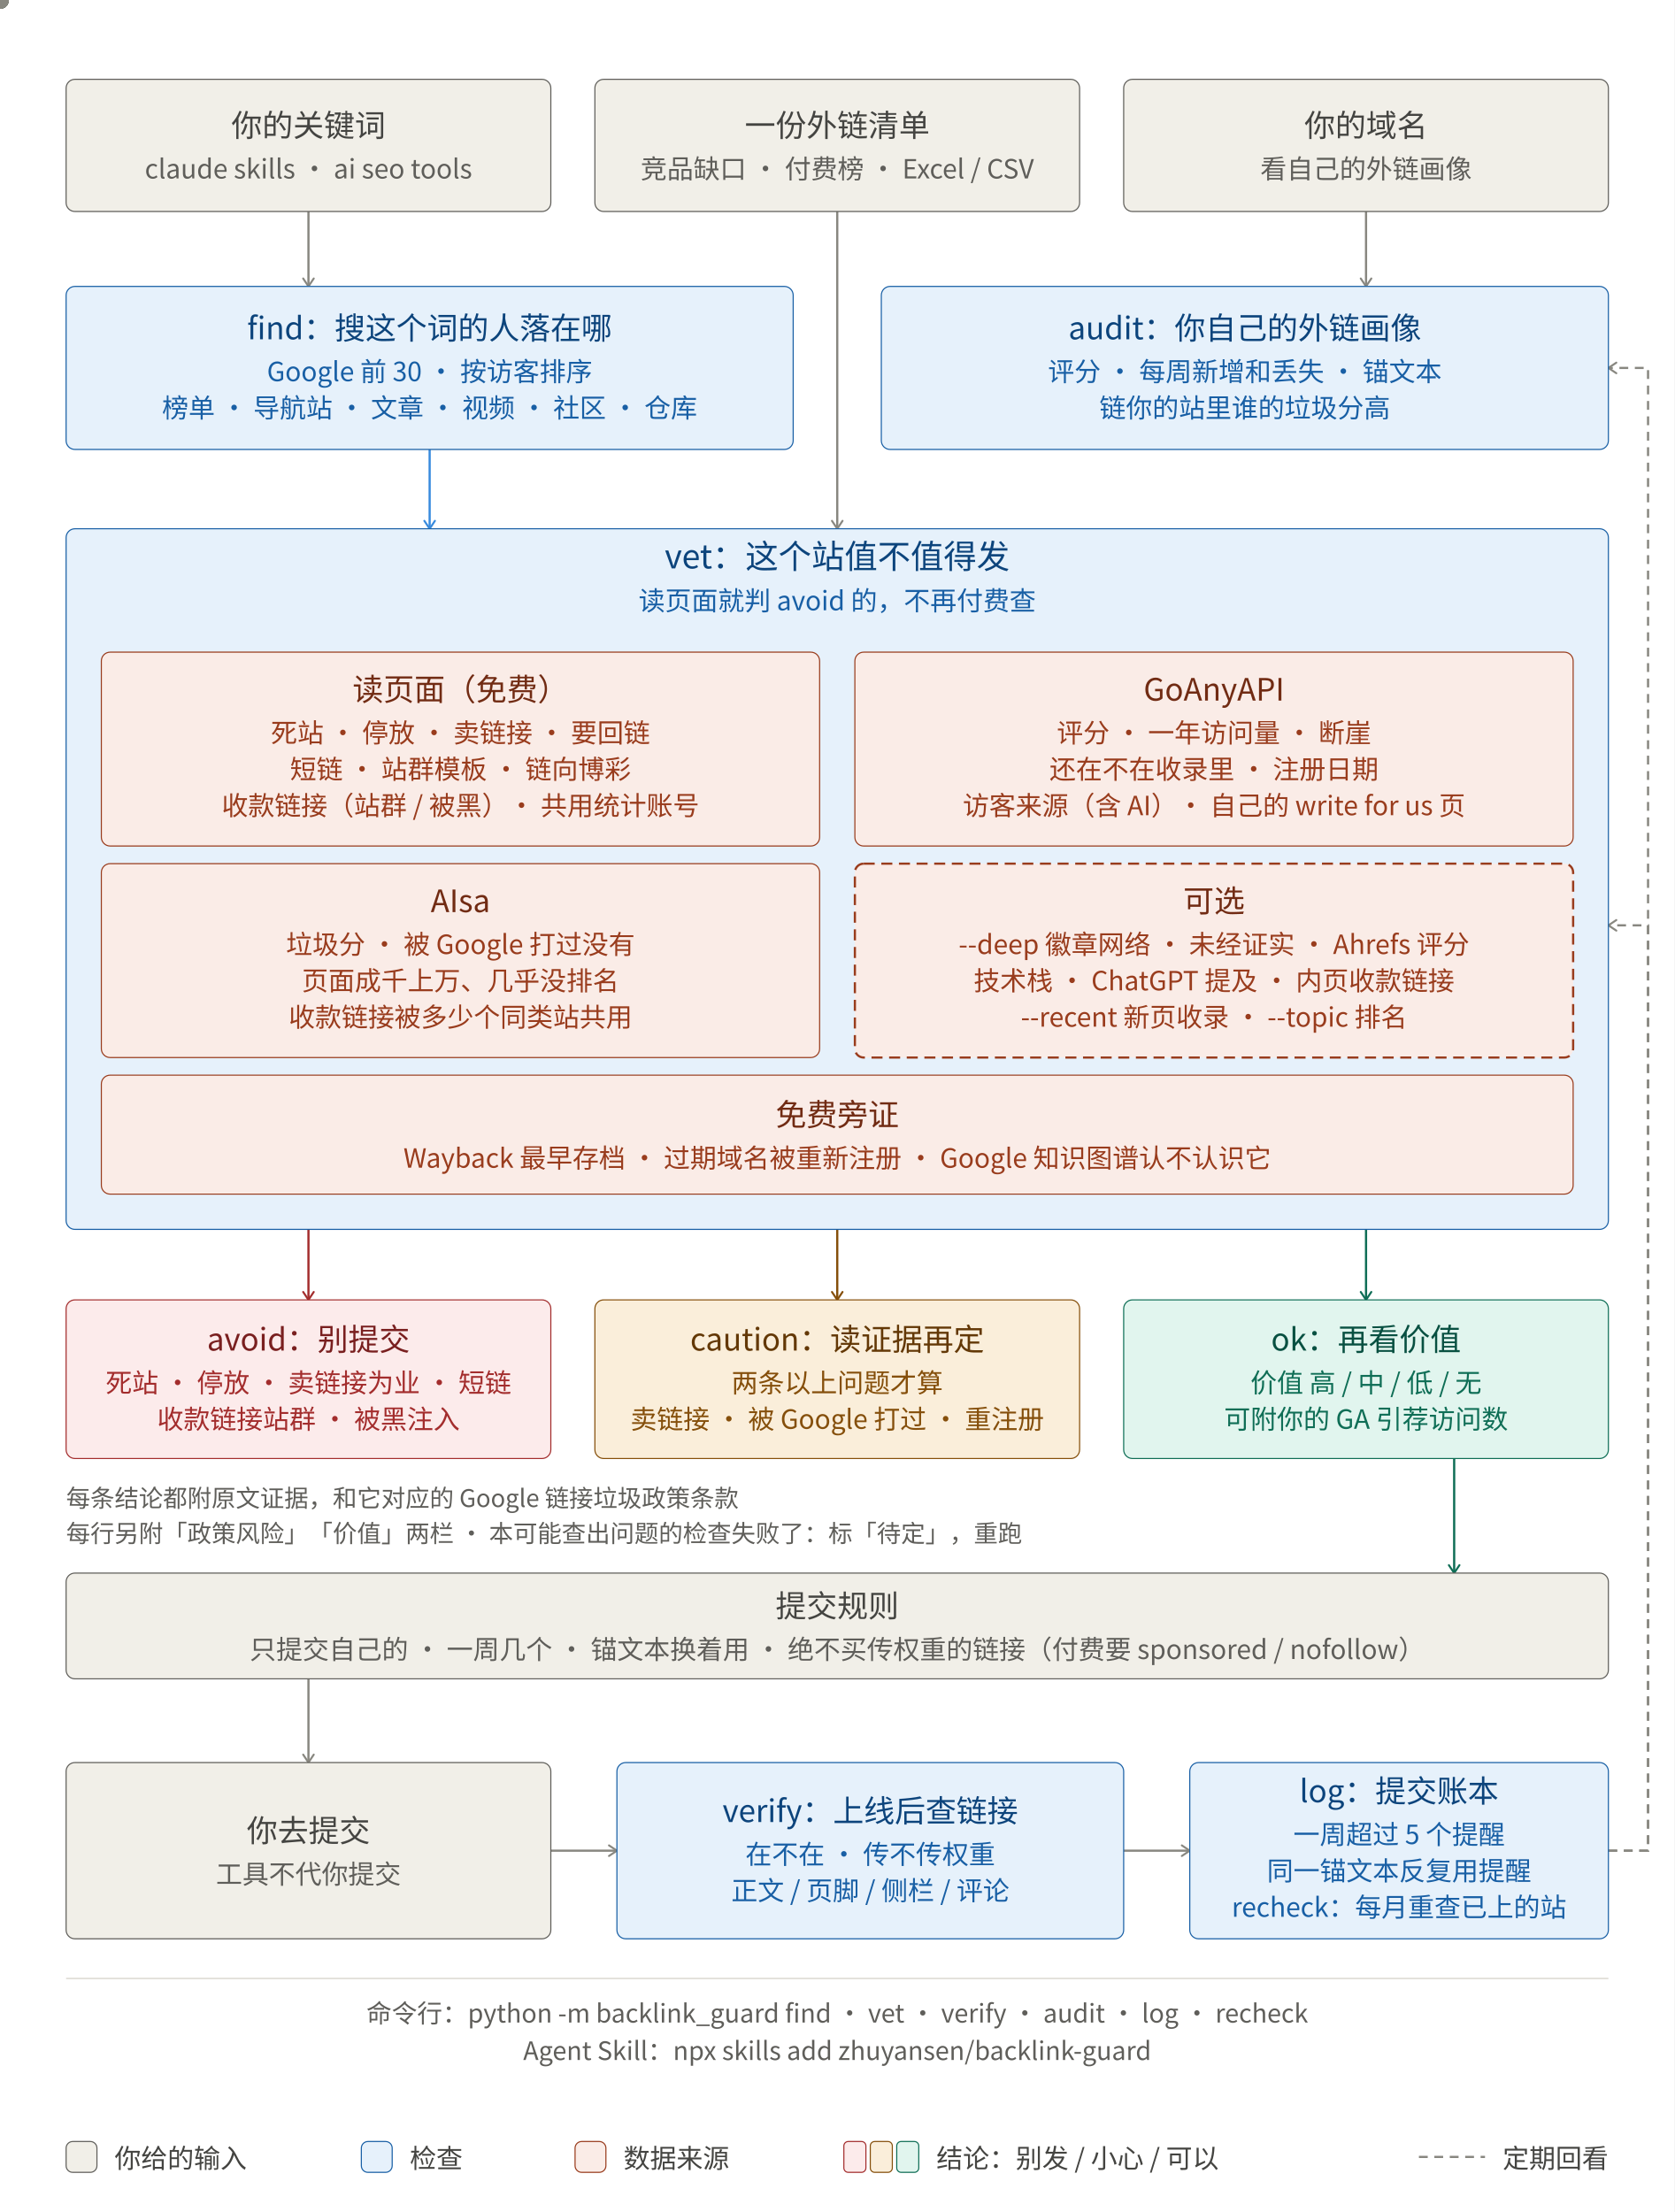
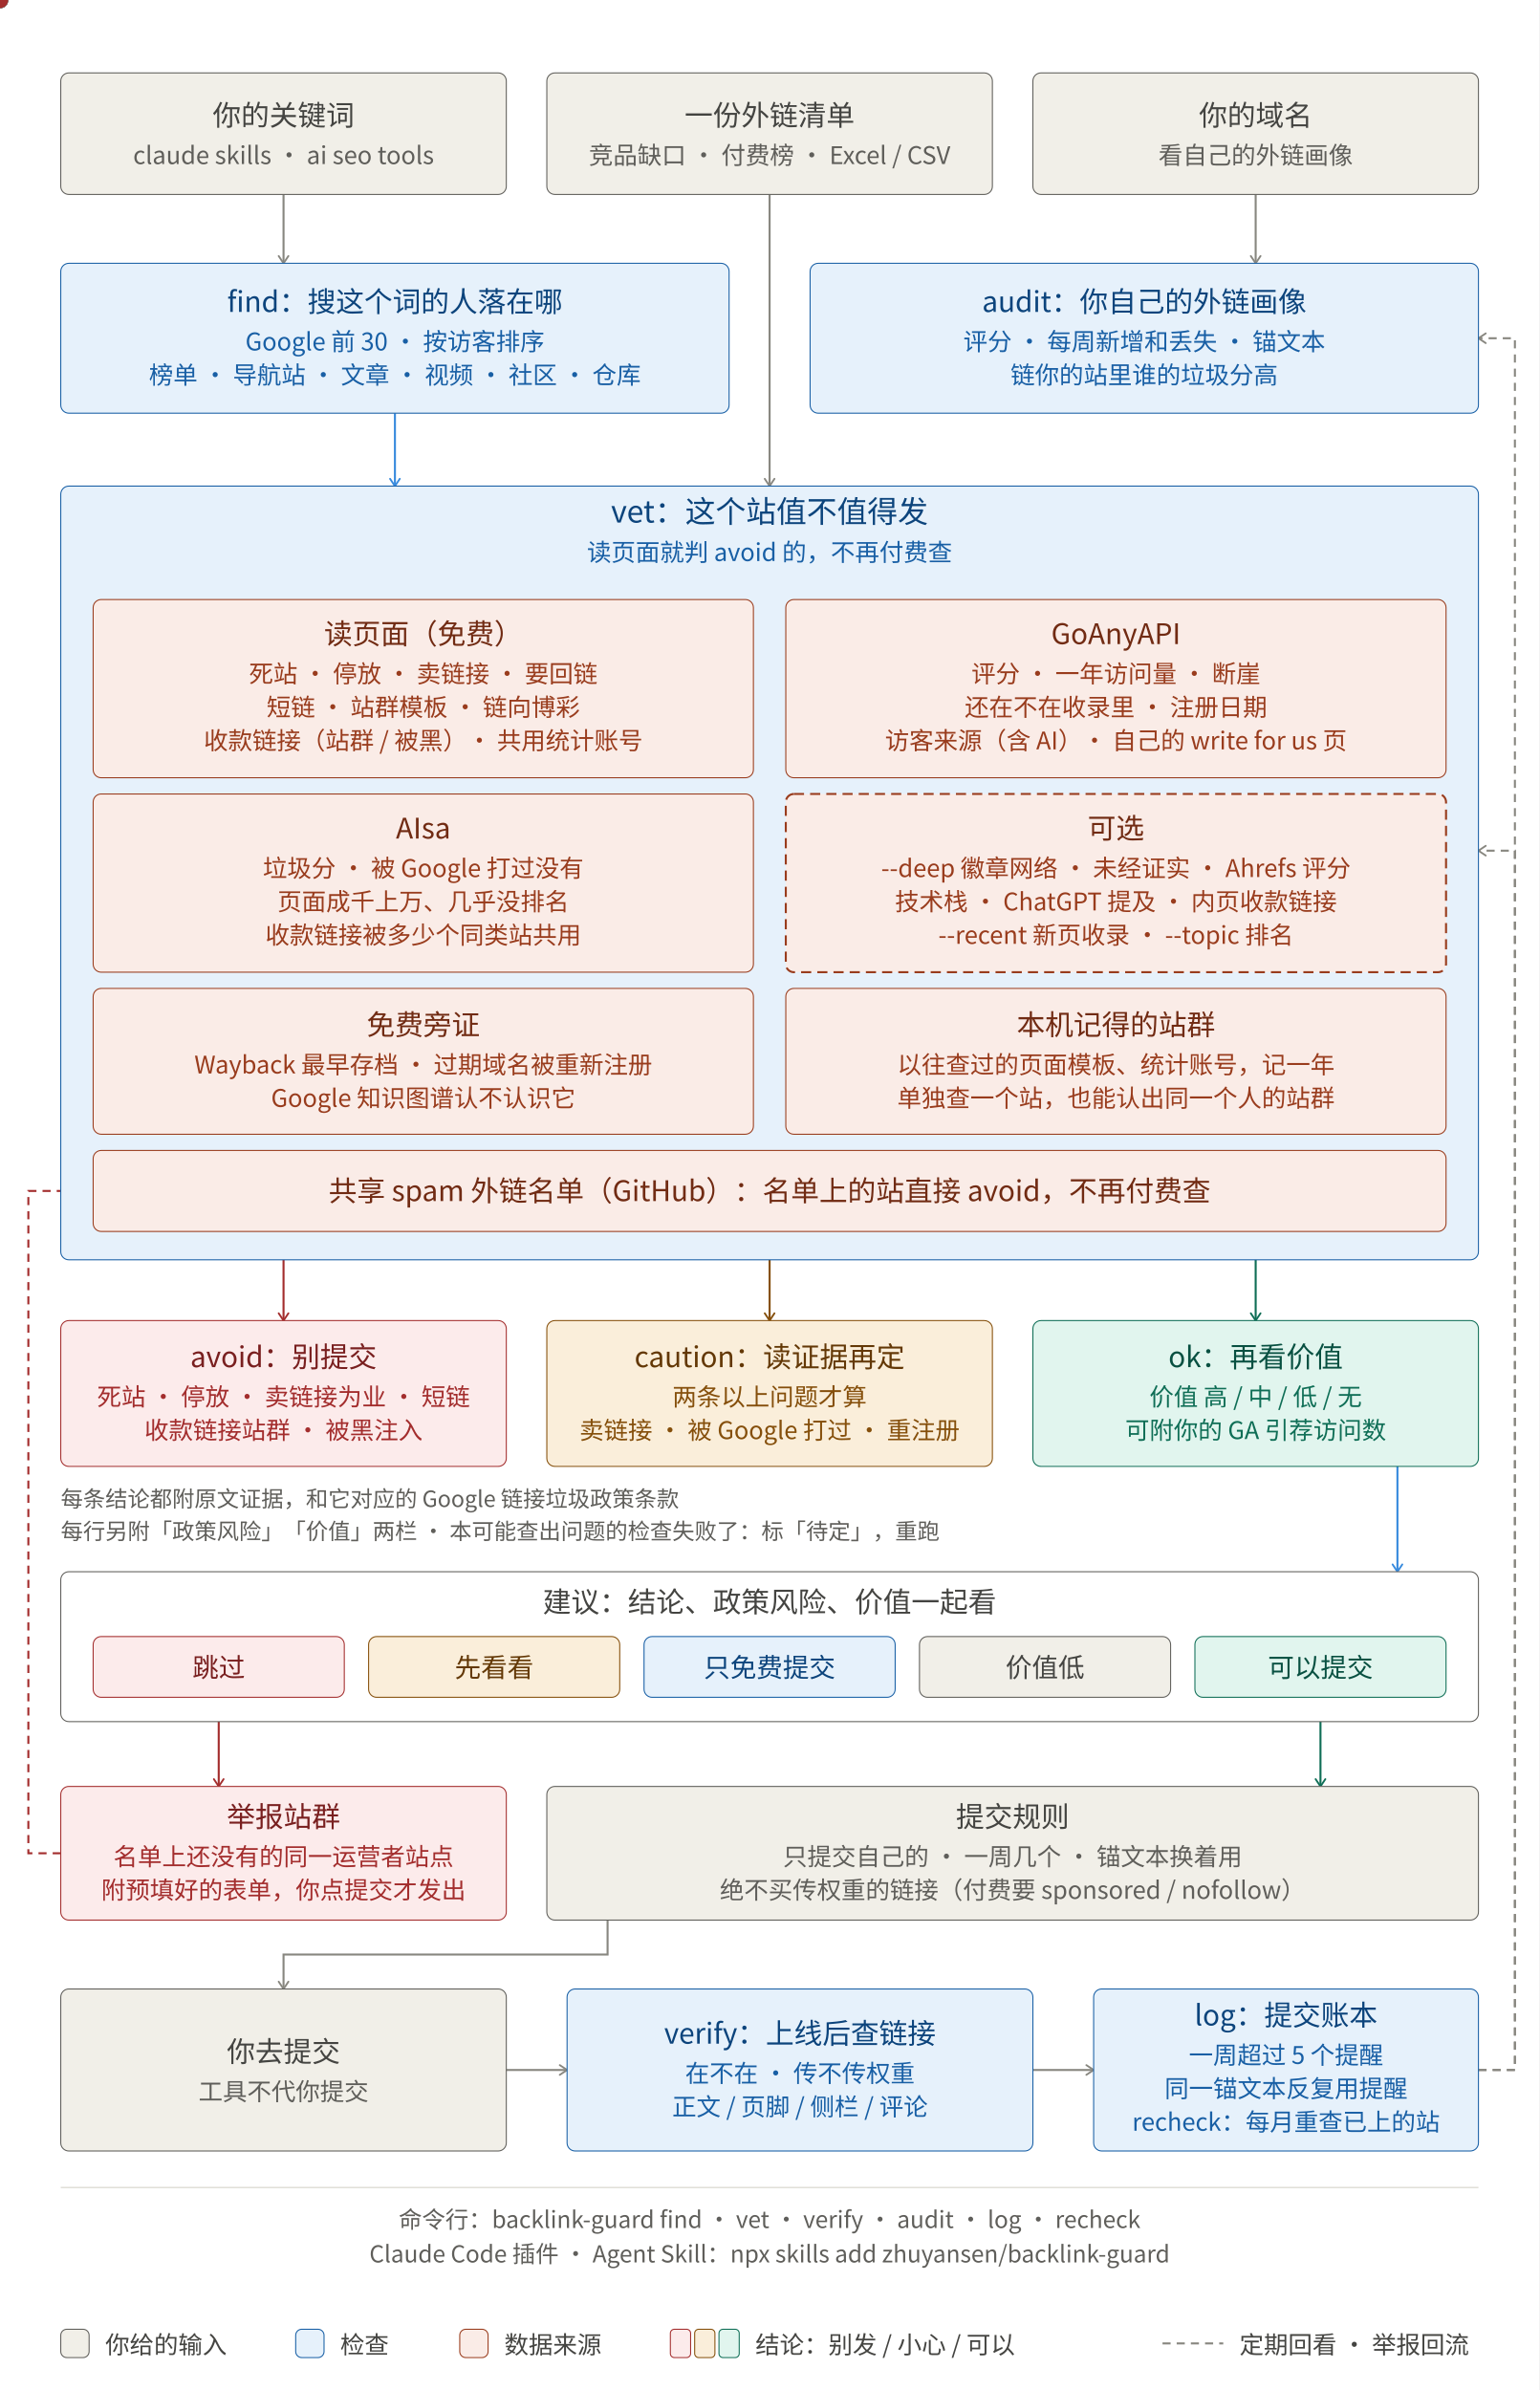
- <svg xmlns="http://www.w3.org/2000/svg" width="1520" height="2008" viewBox="0 0 760 1004" font-family="Hiragino Sans GB, PingFang SC, Noto Sans CJK SC, sans-serif">
+ <svg xmlns="http://www.w3.org/2000/svg" width="1520" height="2360" viewBox="0 0 760 1180" font-family="Hiragino Sans GB, PingFang SC, Noto Sans CJK SC, sans-serif">
  <defs>
    <marker id="arrow" viewBox="0 0 10 10" refX="8" refY="5" markerWidth="6" markerHeight="6" orient="auto-start-reverse">
      <path d="M2 1L8 5L2 9" fill="none" stroke="context-stroke" stroke-width="1.5" stroke-linecap="round" stroke-linejoin="round" />
    </marker>
  </defs>
-   <rect width="760" height="1004" fill="#FFFFFF" />
+   <rect width="760" height="1180" fill="#FFFFFF" />
  <path id="k" d="M140 96 L140 130" fill="none" stroke="#888780" stroke-width="1" marker-end="url(#arrow)" />
  <path id="l" d="M380 96 L380 240" fill="none" stroke="#888780" stroke-width="1" marker-end="url(#arrow)" />
  <path id="d" d="M620 96 L620 130" fill="none" stroke="#888780" stroke-width="1" marker-end="url(#arrow)" />
  <path id="f" d="M195 204 L195 240" fill="none" stroke="#378ADD" stroke-width="1" marker-end="url(#arrow)" />
-   <path id="v1" d="M140 558 L140 590" fill="none" stroke="#A32D2D" stroke-width="1" marker-end="url(#arrow)" />
-   <path id="v2" d="M380 558 L380 590" fill="none" stroke="#854F0B" stroke-width="1" marker-end="url(#arrow)" />
-   <path id="v3" d="M620 558 L620 590" fill="none" stroke="#0F6E56" stroke-width="1" marker-end="url(#arrow)" />
-   <path id="r" d="M660 662 L660 714" fill="none" stroke="#0F6E56" stroke-width="1" marker-end="url(#arrow)" />
-   <path id="s" d="M140 762 L140 800" fill="none" stroke="#888780" stroke-width="1" marker-end="url(#arrow)" />
-   <path id="t" d="M250 840 L280 840" fill="none" stroke="#888780" stroke-width="1" marker-end="url(#arrow)" />
-   <path id="u" d="M510 840 L540 840" fill="none" stroke="#888780" stroke-width="1" marker-end="url(#arrow)" />
-   <path id="loop" d="M730 840 L748 840 L748 167 L730 167" fill="none" stroke="#888780" stroke-width="1" stroke-dasharray="4 3" marker-end="url(#arrow)" />
-   <path id="loop2" d="M730 840 L748 840 L748 420 L730 420" fill="none" stroke="#888780" stroke-width="1" stroke-dasharray="4 3" marker-end="url(#arrow)" />
+   <path id="v1" d="M140 622 L140 652" fill="none" stroke="#A32D2D" stroke-width="1" marker-end="url(#arrow)" />
+   <path id="v2" d="M380 622 L380 652" fill="none" stroke="#854F0B" stroke-width="1" marker-end="url(#arrow)" />
+   <path id="v3" d="M620 622 L620 652" fill="none" stroke="#0F6E56" stroke-width="1" marker-end="url(#arrow)" />
+   <path id="a" d="M690 724 L690 776" fill="none" stroke="#378ADD" stroke-width="1" marker-end="url(#arrow)" />
+   <path id="x" d="M108 850 L108 882" fill="none" stroke="#A32D2D" stroke-width="1" marker-end="url(#arrow)" />
+   <path id="r" d="M652 850 L652 882" fill="none" stroke="#0F6E56" stroke-width="1" marker-end="url(#arrow)" />
+   <path id="s" d="M300 948 L300 965 L140 965 L140 982" fill="none" stroke="#888780" stroke-width="1" marker-end="url(#arrow)" />
+   <path id="t" d="M250 1022 L280 1022" fill="none" stroke="#888780" stroke-width="1" marker-end="url(#arrow)" />
+   <path id="u" d="M510 1022 L540 1022" fill="none" stroke="#888780" stroke-width="1" marker-end="url(#arrow)" />
+   <path id="loop" d="M730 1022 L748 1022 L748 167 L730 167" fill="none" stroke="#888780" stroke-width="1" stroke-dasharray="4 3" marker-end="url(#arrow)" />
+   <path id="loop2" d="M730 1022 L748 1022 L748 420 L730 420" fill="none" stroke="#888780" stroke-width="1" stroke-dasharray="4 3" marker-end="url(#arrow)" />
+   <path id="rep" d="M30 915 L14 915 L14 588 L46 588" fill="none" stroke="#A32D2D" stroke-width="1" stroke-dasharray="4 3" marker-end="url(#arrow)" />
  <g font-size="14" text-anchor="middle">
    <rect x="30" y="36" width="220" height="60" rx="4" fill="#F1EFE8" stroke="#5F5E5A" stroke-width="0.5" />
    <text x="140.0" y="62.0" fill="#444441" font-weight="500" font-size="14">你的关键词</text>
    <text x="140.0" y="81.0" fill="#5F5E5A" font-size="12">claude skills · ai seo tools</text>
    <rect x="270" y="36" width="220" height="60" rx="4" fill="#F1EFE8" stroke="#5F5E5A" stroke-width="0.5" />
    <text x="380.0" y="62.0" fill="#444441" font-weight="500" font-size="14">一份外链清单</text>
    <text x="380.0" y="81.0" fill="#5F5E5A" font-size="12">竞品缺口 · 付费榜 · Excel / CSV</text>
    <rect x="510" y="36" width="220" height="60" rx="4" fill="#F1EFE8" stroke="#5F5E5A" stroke-width="0.5" />
    <text x="620.0" y="62.0" fill="#444441" font-weight="500" font-size="14">你的域名</text>
    <text x="620.0" y="81.0" fill="#5F5E5A" font-size="12">看自己的外链画像</text>
    <rect x="30" y="130" width="330" height="74" rx="4" fill="#E6F1FB" stroke="#185FA5" stroke-width="0.5" />
    <text x="195.0" y="154.0" fill="#0C447C" font-weight="500" font-size="14">find：搜这个词的人落在哪</text>
    <text x="195.0" y="173.0" fill="#185FA5" font-size="12">Google 前 30 · 按访客排序</text>
    <text x="195.0" y="189.5" fill="#185FA5" font-size="12">榜单 · 导航站 · 文章 · 视频 · 社区 · 仓库</text>
    <rect x="400" y="130" width="330" height="74" rx="4" fill="#E6F1FB" stroke="#185FA5" stroke-width="0.5" />
    <text x="565.0" y="154.0" fill="#0C447C" font-weight="500" font-size="14">audit：你自己的外链画像</text>
    <text x="565.0" y="173.0" fill="#185FA5" font-size="12">评分 · 每周新增和丢失 · 锚文本</text>
    <text x="565.0" y="189.5" fill="#185FA5" font-size="12">链你的站里谁的垃圾分高</text>
-     <rect x="30" y="240" width="700" height="318" rx="4" fill="#E6F1FB" stroke="#185FA5" stroke-width="0.5" />
+     <rect x="30" y="240" width="700" height="382" rx="4" fill="#E6F1FB" stroke="#185FA5" stroke-width="0.5" />
    <text x="380.0" y="258.0" fill="#0C447C" font-weight="500" font-size="15">vet：这个站值不值得发</text>
    <text x="380.0" y="277.0" fill="#185FA5" font-size="12">读页面就判 avoid 的，不再付费查</text>
    <rect x="46" y="296" width="326" height="88" rx="4" fill="#FAECE7" stroke="#993C1D" stroke-width="0.5" />
    <text x="209.0" y="318.0" fill="#712B13" font-weight="500" font-size="14">读页面（免费）</text>
    <text x="209.0" y="337.0" fill="#993C1D" font-size="12">死站 · 停放 · 卖链接 · 要回链</text>
    <text x="209.0" y="353.5" fill="#993C1D" font-size="12">短链 · 站群模板 · 链向博彩</text>
    <text x="209.0" y="370.0" fill="#993C1D" font-size="12">收款链接（站群 / 被黑）· 共用统计账号</text>
    <rect x="388" y="296" width="326" height="88" rx="4" fill="#FAECE7" stroke="#993C1D" stroke-width="0.5" />
    <text x="551.0" y="318.0" fill="#712B13" font-weight="500" font-size="14">GoAnyAPI</text>
    <text x="551.0" y="337.0" fill="#993C1D" font-size="12">评分 · 一年访问量 · 断崖</text>
    <text x="551.0" y="353.5" fill="#993C1D" font-size="12">还在不在收录里 · 注册日期</text>
    <text x="551.0" y="370.0" fill="#993C1D" font-size="12">访客来源（含 AI）· 自己的 write for us 页</text>
    <rect x="46" y="392" width="326" height="88" rx="4" fill="#FAECE7" stroke="#993C1D" stroke-width="0.5" />
    <text x="209.0" y="414.0" fill="#712B13" font-weight="500" font-size="14">AIsa</text>
    <text x="209.0" y="433.0" fill="#993C1D" font-size="12">垃圾分 · 被 Google 打过没有</text>
    <text x="209.0" y="449.5" fill="#993C1D" font-size="12">页面成千上万、几乎没排名</text>
    <text x="209.0" y="466.0" fill="#993C1D" font-size="12">收款链接被多少个同类站共用</text>
    <rect x="388" y="392" width="326" height="88" rx="4" fill="#FAECE7" stroke="#993C1D" stroke-width="1" stroke-dasharray="5 3" />
    <text x="551.0" y="414.0" fill="#712B13" font-weight="500" font-size="14">可选</text>
    <text x="551.0" y="433.0" fill="#993C1D" font-size="12">--deep 徽章网络 · 未经证实 · Ahrefs 评分</text>
    <text x="551.0" y="449.5" fill="#993C1D" font-size="12">技术栈 · ChatGPT 提及 · 内页收款链接</text>
    <text x="551.0" y="466.0" fill="#993C1D" font-size="12">--recent 新页收录 · --topic 排名</text>
-     <rect x="46" y="488" width="668" height="54" rx="4" fill="#FAECE7" stroke="#993C1D" stroke-width="0.5" />
-     <text x="380.0" y="511.0" fill="#712B13" font-weight="500" font-size="14">免费旁证</text>
-     <text x="380.0" y="530.0" fill="#993C1D" font-size="12">Wayback 最早存档 · 过期域名被重新注册 · Google 知识图谱认不认识它</text>
-     <rect x="30" y="590" width="220" height="72" rx="4" fill="#FCEBEB" stroke="#A32D2D" stroke-width="0.5" />
-     <text x="140.0" y="613.0" fill="#791F1F" font-weight="500" font-size="14">avoid：别提交</text>
-     <text x="140.0" y="632.0" fill="#A32D2D" font-size="12">死站 · 停放 · 卖链接为业 · 短链</text>
-     <text x="140.0" y="648.5" fill="#A32D2D" font-size="12">收款链接站群 · 被黑注入</text>
-     <rect x="270" y="590" width="220" height="72" rx="4" fill="#FAEEDA" stroke="#854F0B" stroke-width="0.5" />
-     <text x="380.0" y="613.0" fill="#633806" font-weight="500" font-size="14">caution：读证据再定</text>
-     <text x="380.0" y="632.0" fill="#854F0B" font-size="12">两条以上问题才算</text>
-     <text x="380.0" y="648.5" fill="#854F0B" font-size="12">卖链接 · 被 Google 打过 · 重注册</text>
-     <rect x="510" y="590" width="220" height="72" rx="4" fill="#E1F5EE" stroke="#0F6E56" stroke-width="0.5" />
-     <text x="620.0" y="613.0" fill="#085041" font-weight="500" font-size="14">ok：再看价值</text>
-     <text x="620.0" y="632.0" fill="#0F6E56" font-size="12">价值 高 / 中 / 低 / 无</text>
-     <text x="620.0" y="648.5" fill="#0F6E56" font-size="12">可附你的 GA 引荐访问数</text>
-     <rect x="30" y="714" width="700" height="48" rx="4" fill="#F1EFE8" stroke="#5F5E5A" stroke-width="0.5" />
-     <text x="380.0" y="734.0" fill="#444441" font-weight="500" font-size="14">提交规则</text>
-     <text x="380.0" y="753.0" fill="#5F5E5A" font-size="12">只提交自己的 · 一周几个 · 锚文本换着用 · 绝不买传权重的链接（付费要 sponsored / nofollow）</text>
-     <rect x="30" y="800" width="220" height="80" rx="4" fill="#F1EFE8" stroke="#5F5E5A" stroke-width="0.5" />
-     <text x="140.0" y="836.0" fill="#444441" font-weight="500" font-size="14">你去提交</text>
-     <text x="140.0" y="855.0" fill="#5F5E5A" font-size="12">工具不代你提交</text>
-     <rect x="280" y="800" width="230" height="80" rx="4" fill="#E6F1FB" stroke="#185FA5" stroke-width="0.5" />
-     <text x="395.0" y="827.0" fill="#0C447C" font-weight="500" font-size="14">verify：上线后查链接</text>
-     <text x="395.0" y="846.0" fill="#185FA5" font-size="12">在不在 · 传不传权重</text>
-     <text x="395.0" y="862.5" fill="#185FA5" font-size="12">正文 / 页脚 / 侧栏 / 评论</text>
-     <rect x="540" y="800" width="190" height="80" rx="4" fill="#E6F1FB" stroke="#185FA5" stroke-width="0.5" />
-     <text x="635.0" y="818.0" fill="#0C447C" font-weight="500" font-size="14">log：提交账本</text>
-     <text x="635.0" y="837.0" fill="#185FA5" font-size="12">一周超过 5 个提醒</text>
-     <text x="635.0" y="853.5" fill="#185FA5" font-size="12">同一锚文本反复用提醒</text>
-     <text x="635.0" y="870.0" fill="#185FA5" font-size="12">recheck：每月重查已上的站</text>
+     <rect x="46" y="488" width="326" height="72" rx="4" fill="#FAECE7" stroke="#993C1D" stroke-width="0.5" />
+     <text x="209.0" y="511.0" fill="#712B13" font-weight="500" font-size="14">免费旁证</text>
+     <text x="209.0" y="530.0" fill="#993C1D" font-size="12">Wayback 最早存档 · 过期域名被重新注册</text>
+     <text x="209.0" y="546.5" fill="#993C1D" font-size="12">Google 知识图谱认不认识它</text>
+     <rect x="388" y="488" width="326" height="72" rx="4" fill="#FAECE7" stroke="#993C1D" stroke-width="0.5" />
+     <text x="551.0" y="511.0" fill="#712B13" font-weight="500" font-size="14">本机记得的站群</text>
+     <text x="551.0" y="530.0" fill="#993C1D" font-size="12">以往查过的页面模板、统计账号，记一年</text>
+     <text x="551.0" y="546.5" fill="#993C1D" font-size="12">单独查一个站，也能认出同一个人的站群</text>
+     <rect x="46" y="568" width="668" height="40" rx="4" fill="#FAECE7" stroke="#993C1D" stroke-width="0.5" />
+     <text x="380.0" y="593.0" fill="#712B13" font-weight="500" font-size="14">共享 spam 外链名单（GitHub）：名单上的站直接 avoid，不再付费查</text>
+     <rect x="30" y="652" width="220" height="72" rx="4" fill="#FCEBEB" stroke="#A32D2D" stroke-width="0.5" />
+     <text x="140.0" y="675.0" fill="#791F1F" font-weight="500" font-size="14">avoid：别提交</text>
+     <text x="140.0" y="694.0" fill="#A32D2D" font-size="12">死站 · 停放 · 卖链接为业 · 短链</text>
+     <text x="140.0" y="710.5" fill="#A32D2D" font-size="12">收款链接站群 · 被黑注入</text>
+     <rect x="270" y="652" width="220" height="72" rx="4" fill="#FAEEDA" stroke="#854F0B" stroke-width="0.5" />
+     <text x="380.0" y="675.0" fill="#633806" font-weight="500" font-size="14">caution：读证据再定</text>
+     <text x="380.0" y="694.0" fill="#854F0B" font-size="12">两条以上问题才算</text>
+     <text x="380.0" y="710.5" fill="#854F0B" font-size="12">卖链接 · 被 Google 打过 · 重注册</text>
+     <rect x="510" y="652" width="220" height="72" rx="4" fill="#E1F5EE" stroke="#0F6E56" stroke-width="0.5" />
+     <text x="620.0" y="675.0" fill="#085041" font-weight="500" font-size="14">ok：再看价值</text>
+     <text x="620.0" y="694.0" fill="#0F6E56" font-size="12">价值 高 / 中 / 低 / 无</text>
+     <text x="620.0" y="710.5" fill="#0F6E56" font-size="12">可附你的 GA 引荐访问数</text>
+     <rect x="30" y="776" width="700" height="74" rx="4" fill="#FFFFFF" stroke="#5F5E5A" stroke-width="0.5" />
+     <text x="380.0" y="796" fill="#444441" font-weight="500" font-size="14">建议：结论、政策风险、价值一起看</text>
+     <rect x="46" y="808" width="124" height="30" rx="4" fill="#FCEBEB" stroke="#A32D2D" stroke-width="0.5" />
+     <text x="108" y="828" fill="#791F1F" font-weight="500" font-size="13">跳过</text>
+     <rect x="182" y="808" width="124" height="30" rx="4" fill="#FAEEDA" stroke="#854F0B" stroke-width="0.5" />
+     <text x="244" y="828" fill="#633806" font-weight="500" font-size="13">先看看</text>
+     <rect x="318" y="808" width="124" height="30" rx="4" fill="#E6F1FB" stroke="#185FA5" stroke-width="0.5" />
+     <text x="380" y="828" fill="#0C447C" font-weight="500" font-size="13">只免费提交</text>
+     <rect x="454" y="808" width="124" height="30" rx="4" fill="#F1EFE8" stroke="#5F5E5A" stroke-width="0.5" />
+     <text x="516" y="828" fill="#444441" font-weight="500" font-size="13">价值低</text>
+     <rect x="590" y="808" width="124" height="30" rx="4" fill="#E1F5EE" stroke="#0F6E56" stroke-width="0.5" />
+     <text x="652" y="828" fill="#085041" font-weight="500" font-size="13">可以提交</text>
+     <rect x="30" y="882" width="220" height="66" rx="4" fill="#FCEBEB" stroke="#A32D2D" stroke-width="0.5" />
+     <text x="140.0" y="902.0" fill="#791F1F" font-weight="500" font-size="14">举报站群</text>
+     <text x="140.0" y="921.0" fill="#A32D2D" font-size="12">名单上还没有的同一运营者站点</text>
+     <text x="140.0" y="937.5" fill="#A32D2D" font-size="12">附预填好的表单，你点提交才发出</text>
+     <rect x="270" y="882" width="460" height="66" rx="4" fill="#F1EFE8" stroke="#5F5E5A" stroke-width="0.5" />
+     <text x="500.0" y="902.0" fill="#444441" font-weight="500" font-size="14">提交规则</text>
+     <text x="500.0" y="921.0" fill="#5F5E5A" font-size="12">只提交自己的 · 一周几个 · 锚文本换着用</text>
+     <text x="500.0" y="937.5" fill="#5F5E5A" font-size="12">绝不买传权重的链接（付费要 sponsored / nofollow）</text>
+     <rect x="30" y="982" width="220" height="80" rx="4" fill="#F1EFE8" stroke="#5F5E5A" stroke-width="0.5" />
+     <text x="140.0" y="1018.0" fill="#444441" font-weight="500" font-size="14">你去提交</text>
+     <text x="140.0" y="1037.0" fill="#5F5E5A" font-size="12">工具不代你提交</text>
+     <rect x="280" y="982" width="230" height="80" rx="4" fill="#E6F1FB" stroke="#185FA5" stroke-width="0.5" />
+     <text x="395.0" y="1009.0" fill="#0C447C" font-weight="500" font-size="14">verify：上线后查链接</text>
+     <text x="395.0" y="1028.0" fill="#185FA5" font-size="12">在不在 · 传不传权重</text>
+     <text x="395.0" y="1044.5" fill="#185FA5" font-size="12">正文 / 页脚 / 侧栏 / 评论</text>
+     <rect x="540" y="982" width="190" height="80" rx="4" fill="#E6F1FB" stroke="#185FA5" stroke-width="0.5" />
+     <text x="635.0" y="1000.0" fill="#0C447C" font-weight="500" font-size="14">log：提交账本</text>
+     <text x="635.0" y="1019.0" fill="#185FA5" font-size="12">一周超过 5 个提醒</text>
+     <text x="635.0" y="1035.5" fill="#185FA5" font-size="12">同一锚文本反复用提醒</text>
+     <text x="635.0" y="1052.0" fill="#185FA5" font-size="12">recheck：每月重查已上的站</text>
  </g>
-   <text x="30" y="684" font-size="11" fill="#5F5E5A">每条结论都附原文证据，和它对应的 Google 链接垃圾政策条款</text>
-   <text x="30" y="700" font-size="11" fill="#5F5E5A">每行另附「政策风险」「价值」两栏 · 本可能查出问题的检查失败了：标「待定」，重跑</text>
-   <path d="M30 898 H730" stroke="#D3D1C7" stroke-width="0.5" fill="none" />
-   <text x="380" y="918" text-anchor="middle" font-size="11.5" fill="#5F5E5A">命令行：python -m backlink_guard  find · vet · verify · audit · log · recheck</text>
-   <text x="380" y="935" text-anchor="middle" font-size="11.5" fill="#5F5E5A">Agent Skill：npx skills add zhuyansen/backlink-guard</text>
-   <rect x="30" y="972" width="14" height="14" rx="3" fill="#F1EFE8" stroke="#5F5E5A" stroke-width="0.5" />
-   <text x="52" y="984" font-size="12" fill="#444441">你给的输入</text>
-   <rect x="164" y="972" width="14" height="14" rx="3" fill="#E6F1FB" stroke="#185FA5" stroke-width="0.5" />
-   <text x="186" y="984" font-size="12" fill="#444441">检查</text>
-   <rect x="261" y="972" width="14" height="14" rx="3" fill="#FAECE7" stroke="#993C1D" stroke-width="0.5" />
-   <text x="283" y="984" font-size="12" fill="#444441">数据来源</text>
-   <rect x="383" y="972" width="10" height="14" rx="2" fill="#FCEBEB" stroke="#A32D2D" stroke-width="0.5" />
-   <rect x="395" y="972" width="10" height="14" rx="2" fill="#FAEEDA" stroke="#854F0B" stroke-width="0.5" />
-   <rect x="407" y="972" width="10" height="14" rx="2" fill="#E1F5EE" stroke="#0F6E56" stroke-width="0.5" />
-   <text x="425" y="984" font-size="12" fill="#444441">结论：别发 / 小心 / 可以</text>
-   <path d="M644 979 H674" stroke="#888780" stroke-width="1" stroke-dasharray="4 3" fill="none" />
-   <text x="682" y="984" font-size="12" fill="#444441">定期回看</text>
+   <text x="30" y="744" font-size="11" fill="#5F5E5A">每条结论都附原文证据，和它对应的 Google 链接垃圾政策条款</text>
+   <text x="30" y="760" font-size="11" fill="#5F5E5A">每行另附「政策风险」「价值」两栏 · 本可能查出问题的检查失败了：标「待定」，重跑</text>
+   <path d="M30 1080 H730" stroke="#D3D1C7" stroke-width="0.5" fill="none" />
+   <text x="380" y="1100" text-anchor="middle" font-size="11.5" fill="#5F5E5A">命令行：backlink-guard  find · vet · verify · audit · log · recheck</text>
+   <text x="380" y="1117" text-anchor="middle" font-size="11.5" fill="#5F5E5A">Claude Code 插件 · Agent Skill：npx skills add zhuyansen/backlink-guard</text>
+   <rect x="30" y="1150" width="14" height="14" rx="3" fill="#F1EFE8" stroke="#5F5E5A" stroke-width="0.5" />
+   <text x="52" y="1162" font-size="12" fill="#444441">你给的输入</text>
+   <rect x="146" y="1150" width="14" height="14" rx="3" fill="#E6F1FB" stroke="#185FA5" stroke-width="0.5" />
+   <text x="168" y="1162" font-size="12" fill="#444441">检查</text>
+   <rect x="227" y="1150" width="14" height="14" rx="3" fill="#FAECE7" stroke="#993C1D" stroke-width="0.5" />
+   <text x="249" y="1162" font-size="12" fill="#444441">数据来源</text>
+   <rect x="331" y="1150" width="10" height="14" rx="2" fill="#FCEBEB" stroke="#A32D2D" stroke-width="0.5" />
+   <rect x="343" y="1150" width="10" height="14" rx="2" fill="#FAEEDA" stroke="#854F0B" stroke-width="0.5" />
+   <rect x="355" y="1150" width="10" height="14" rx="2" fill="#E1F5EE" stroke="#0F6E56" stroke-width="0.5" />
+   <text x="373" y="1162" font-size="12" fill="#444441">结论：别发 / 小心 / 可以</text>
+   <path d="M574 1157 H604" stroke="#888780" stroke-width="1" stroke-dasharray="4 3" fill="none" />
+   <text x="612" y="1162" font-size="12" fill="#444441">定期回看 · 举报回流</text>
  <circle r="4" fill="#888780">
    <animateMotion dur="1.0s" repeatCount="indefinite" begin="0.0s">
      <mpath href="#k" />
    </animateMotion>
  </circle>
  <circle r="4" fill="#888780">
-     <animateMotion dur="1.8s" repeatCount="indefinite" begin="0.4s">
+     <animateMotion dur="2.0s" repeatCount="indefinite" begin="0.4s">
      <mpath href="#l" />
    </animateMotion>
  </circle>
  <circle r="4" fill="#888780">
    <animateMotion dur="1.0s" repeatCount="indefinite" begin="0.2s">
      <mpath href="#d" />
    </animateMotion>
  </circle>
  <circle r="4" fill="#378ADD">
    <animateMotion dur="1.0s" repeatCount="indefinite" begin="0.6s">
      <mpath href="#f" />
    </animateMotion>
  </circle>
  <circle r="4" fill="#A32D2D">
    <animateMotion dur="1.0s" repeatCount="indefinite" begin="0.0s">
      <mpath href="#v1" />
    </animateMotion>
  </circle>
  <circle r="4" fill="#854F0B">
    <animateMotion dur="1.0s" repeatCount="indefinite" begin="0.3s">
      <mpath href="#v2" />
    </animateMotion>
  </circle>
  <circle r="4" fill="#0F6E56">
    <animateMotion dur="1.0s" repeatCount="indefinite" begin="0.6s">
      <mpath href="#v3" />
    </animateMotion>
  </circle>
+   <circle r="4" fill="#378ADD">
+     <animateMotion dur="1.0s" repeatCount="indefinite" begin="0.2s">
+       <mpath href="#a" />
+     </animateMotion>
+   </circle>
+   <circle r="4" fill="#A32D2D">
+     <animateMotion dur="1.0s" repeatCount="indefinite" begin="0.5s">
+       <mpath href="#x" />
+     </animateMotion>
+   </circle>
  <circle r="4" fill="#0F6E56">
-     <animateMotion dur="1.2s" repeatCount="indefinite" begin="0.2s">
+     <animateMotion dur="1.0s" repeatCount="indefinite" begin="0.0s">
      <mpath href="#r" />
    </animateMotion>
  </circle>
  <circle r="4" fill="#888780">
    <animateMotion dur="1.0s" repeatCount="indefinite" begin="0.5s">
      <mpath href="#s" />
    </animateMotion>
  </circle>
  <circle r="4" fill="#888780">
    <animateMotion dur="0.8s" repeatCount="indefinite" begin="0.0s">
      <mpath href="#t" />
    </animateMotion>
  </circle>
  <circle r="4" fill="#888780">
    <animateMotion dur="0.8s" repeatCount="indefinite" begin="0.4s">
      <mpath href="#u" />
    </animateMotion>
  </circle>
  <circle r="4" fill="#888780">
    <animateMotion dur="4.0s" repeatCount="indefinite" begin="0.0s">
      <mpath href="#loop" />
    </animateMotion>
  </circle>
  <circle r="4" fill="#888780">
-     <animateMotion dur="3.0s" repeatCount="indefinite" begin="1.5s">
+     <animateMotion dur="4.0s" repeatCount="indefinite" begin="2.0s">
      <mpath href="#loop2" />
    </animateMotion>
  </circle>
+   <circle r="4" fill="#A32D2D">
+     <animateMotion dur="4.0s" repeatCount="indefinite" begin="1.0s">
+       <mpath href="#rep" />
+     </animateMotion>
+   </circle>
</svg>
